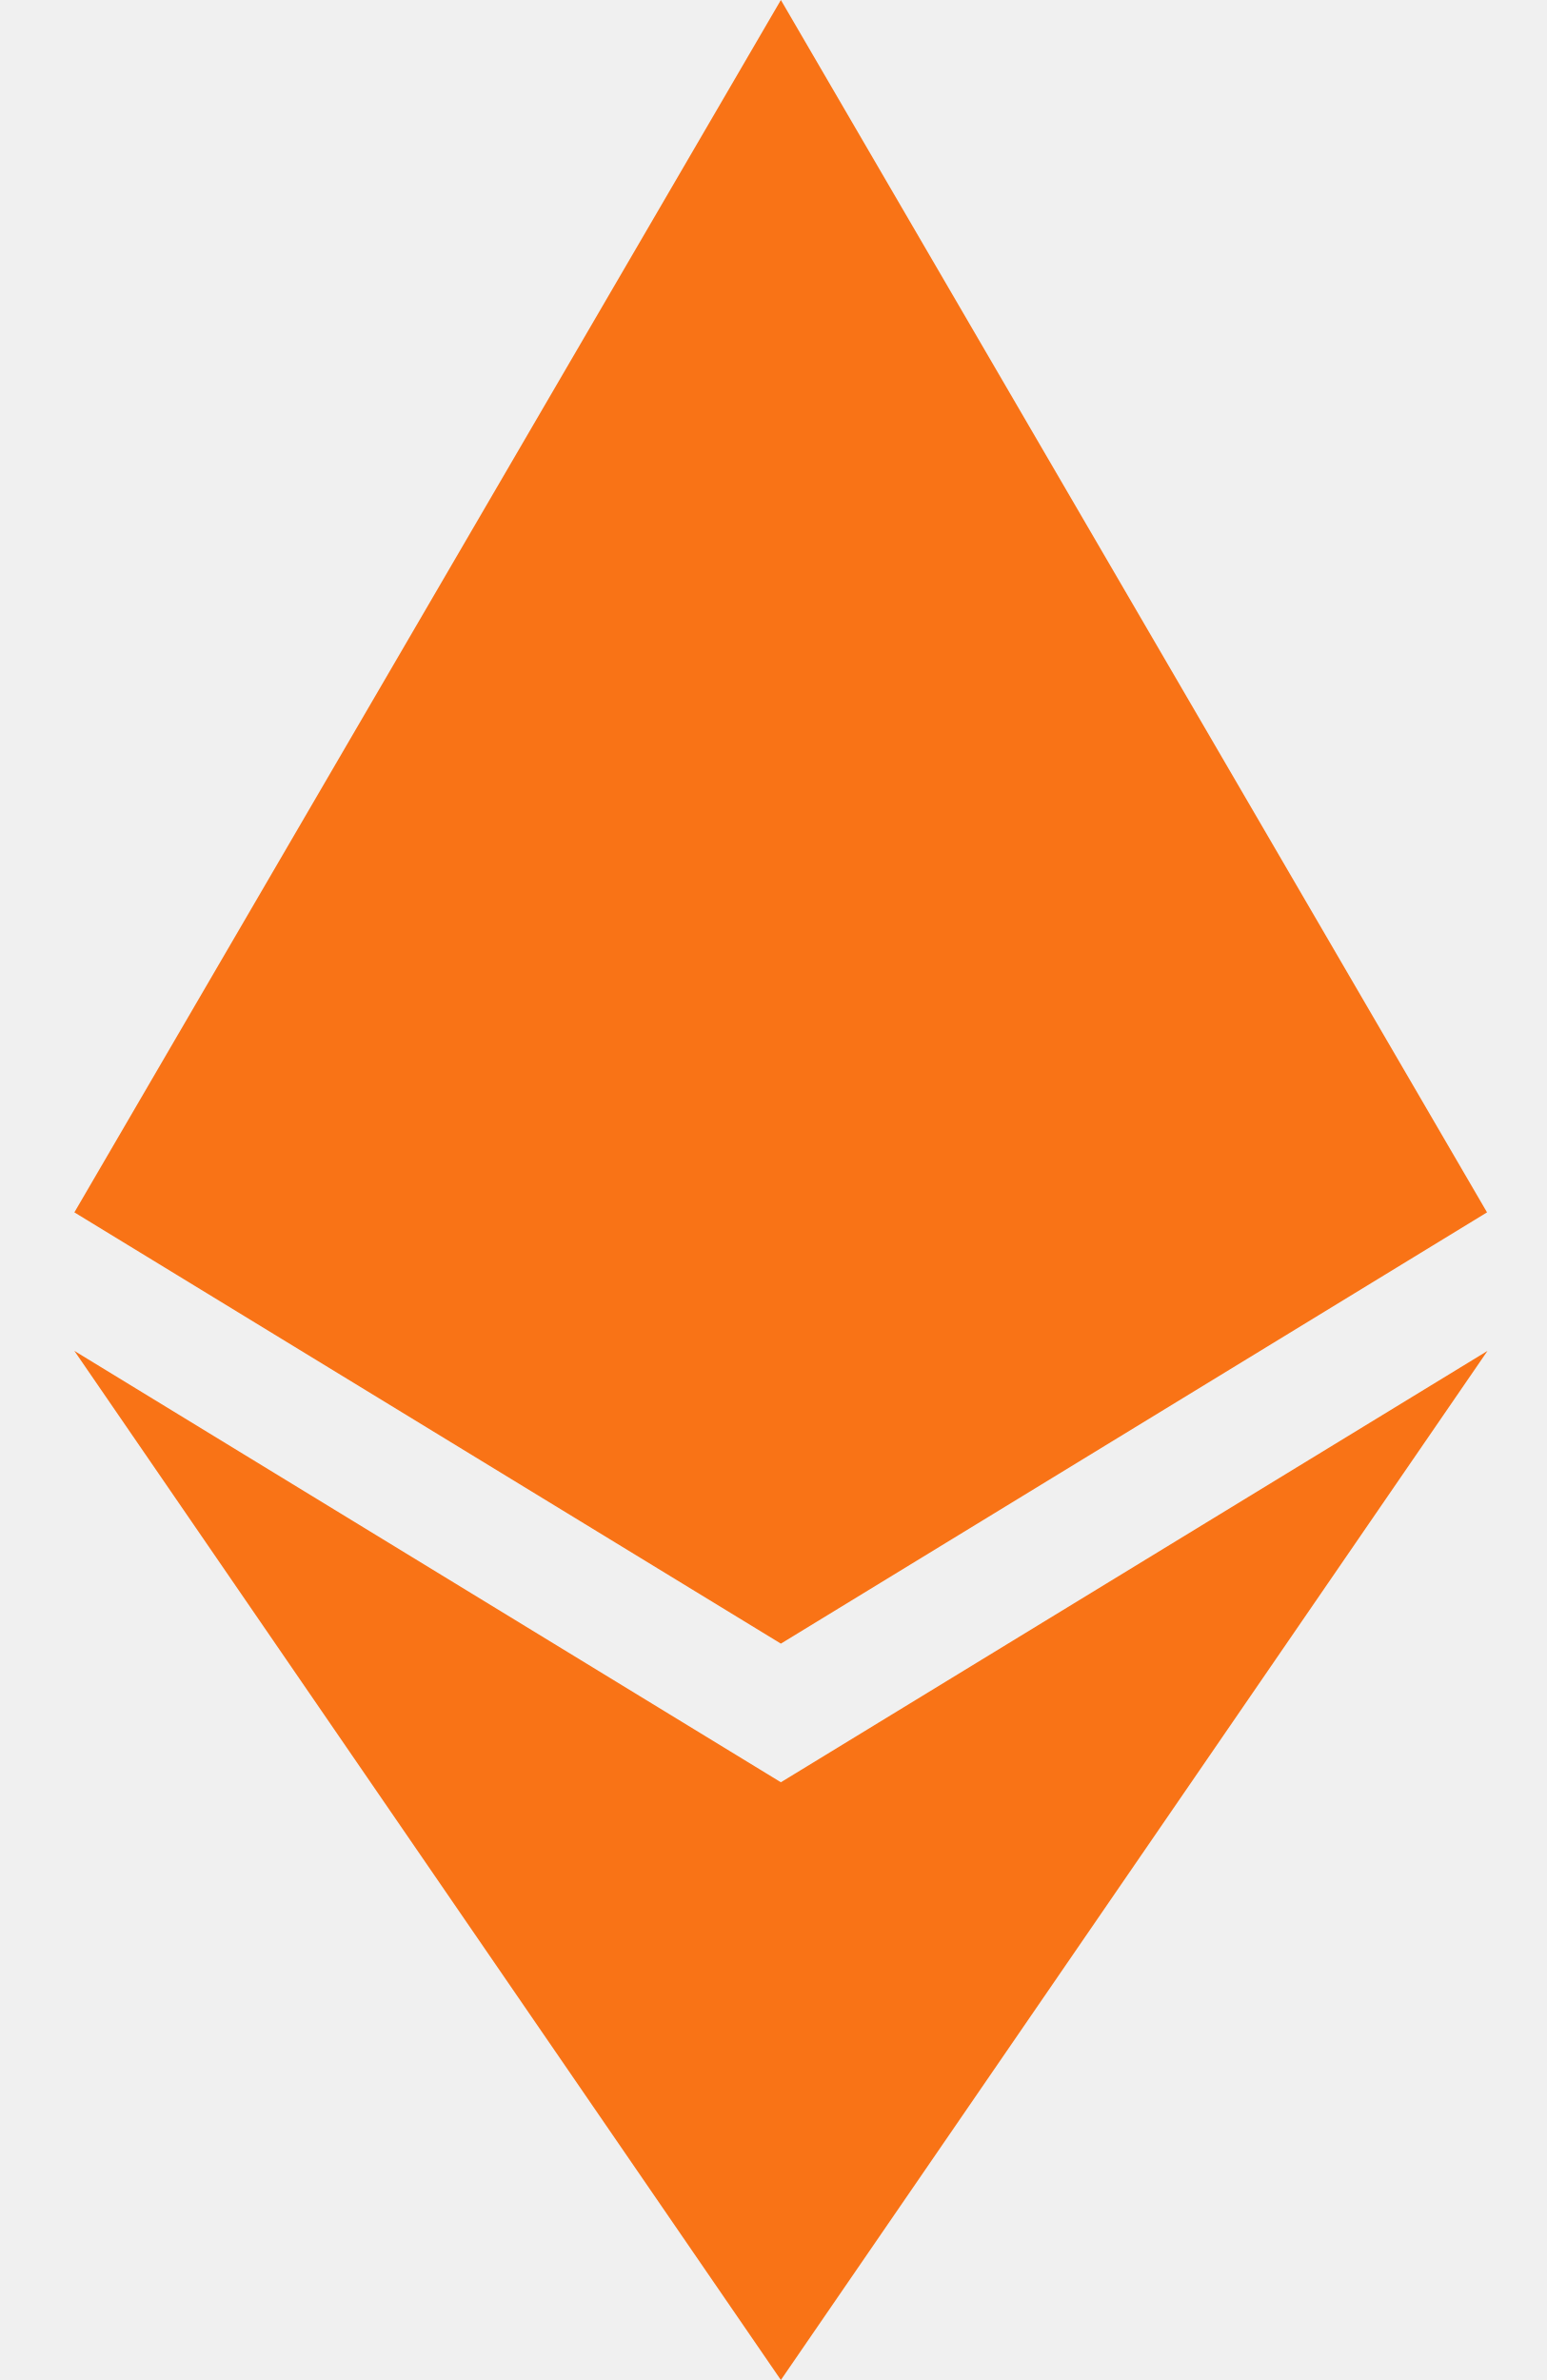
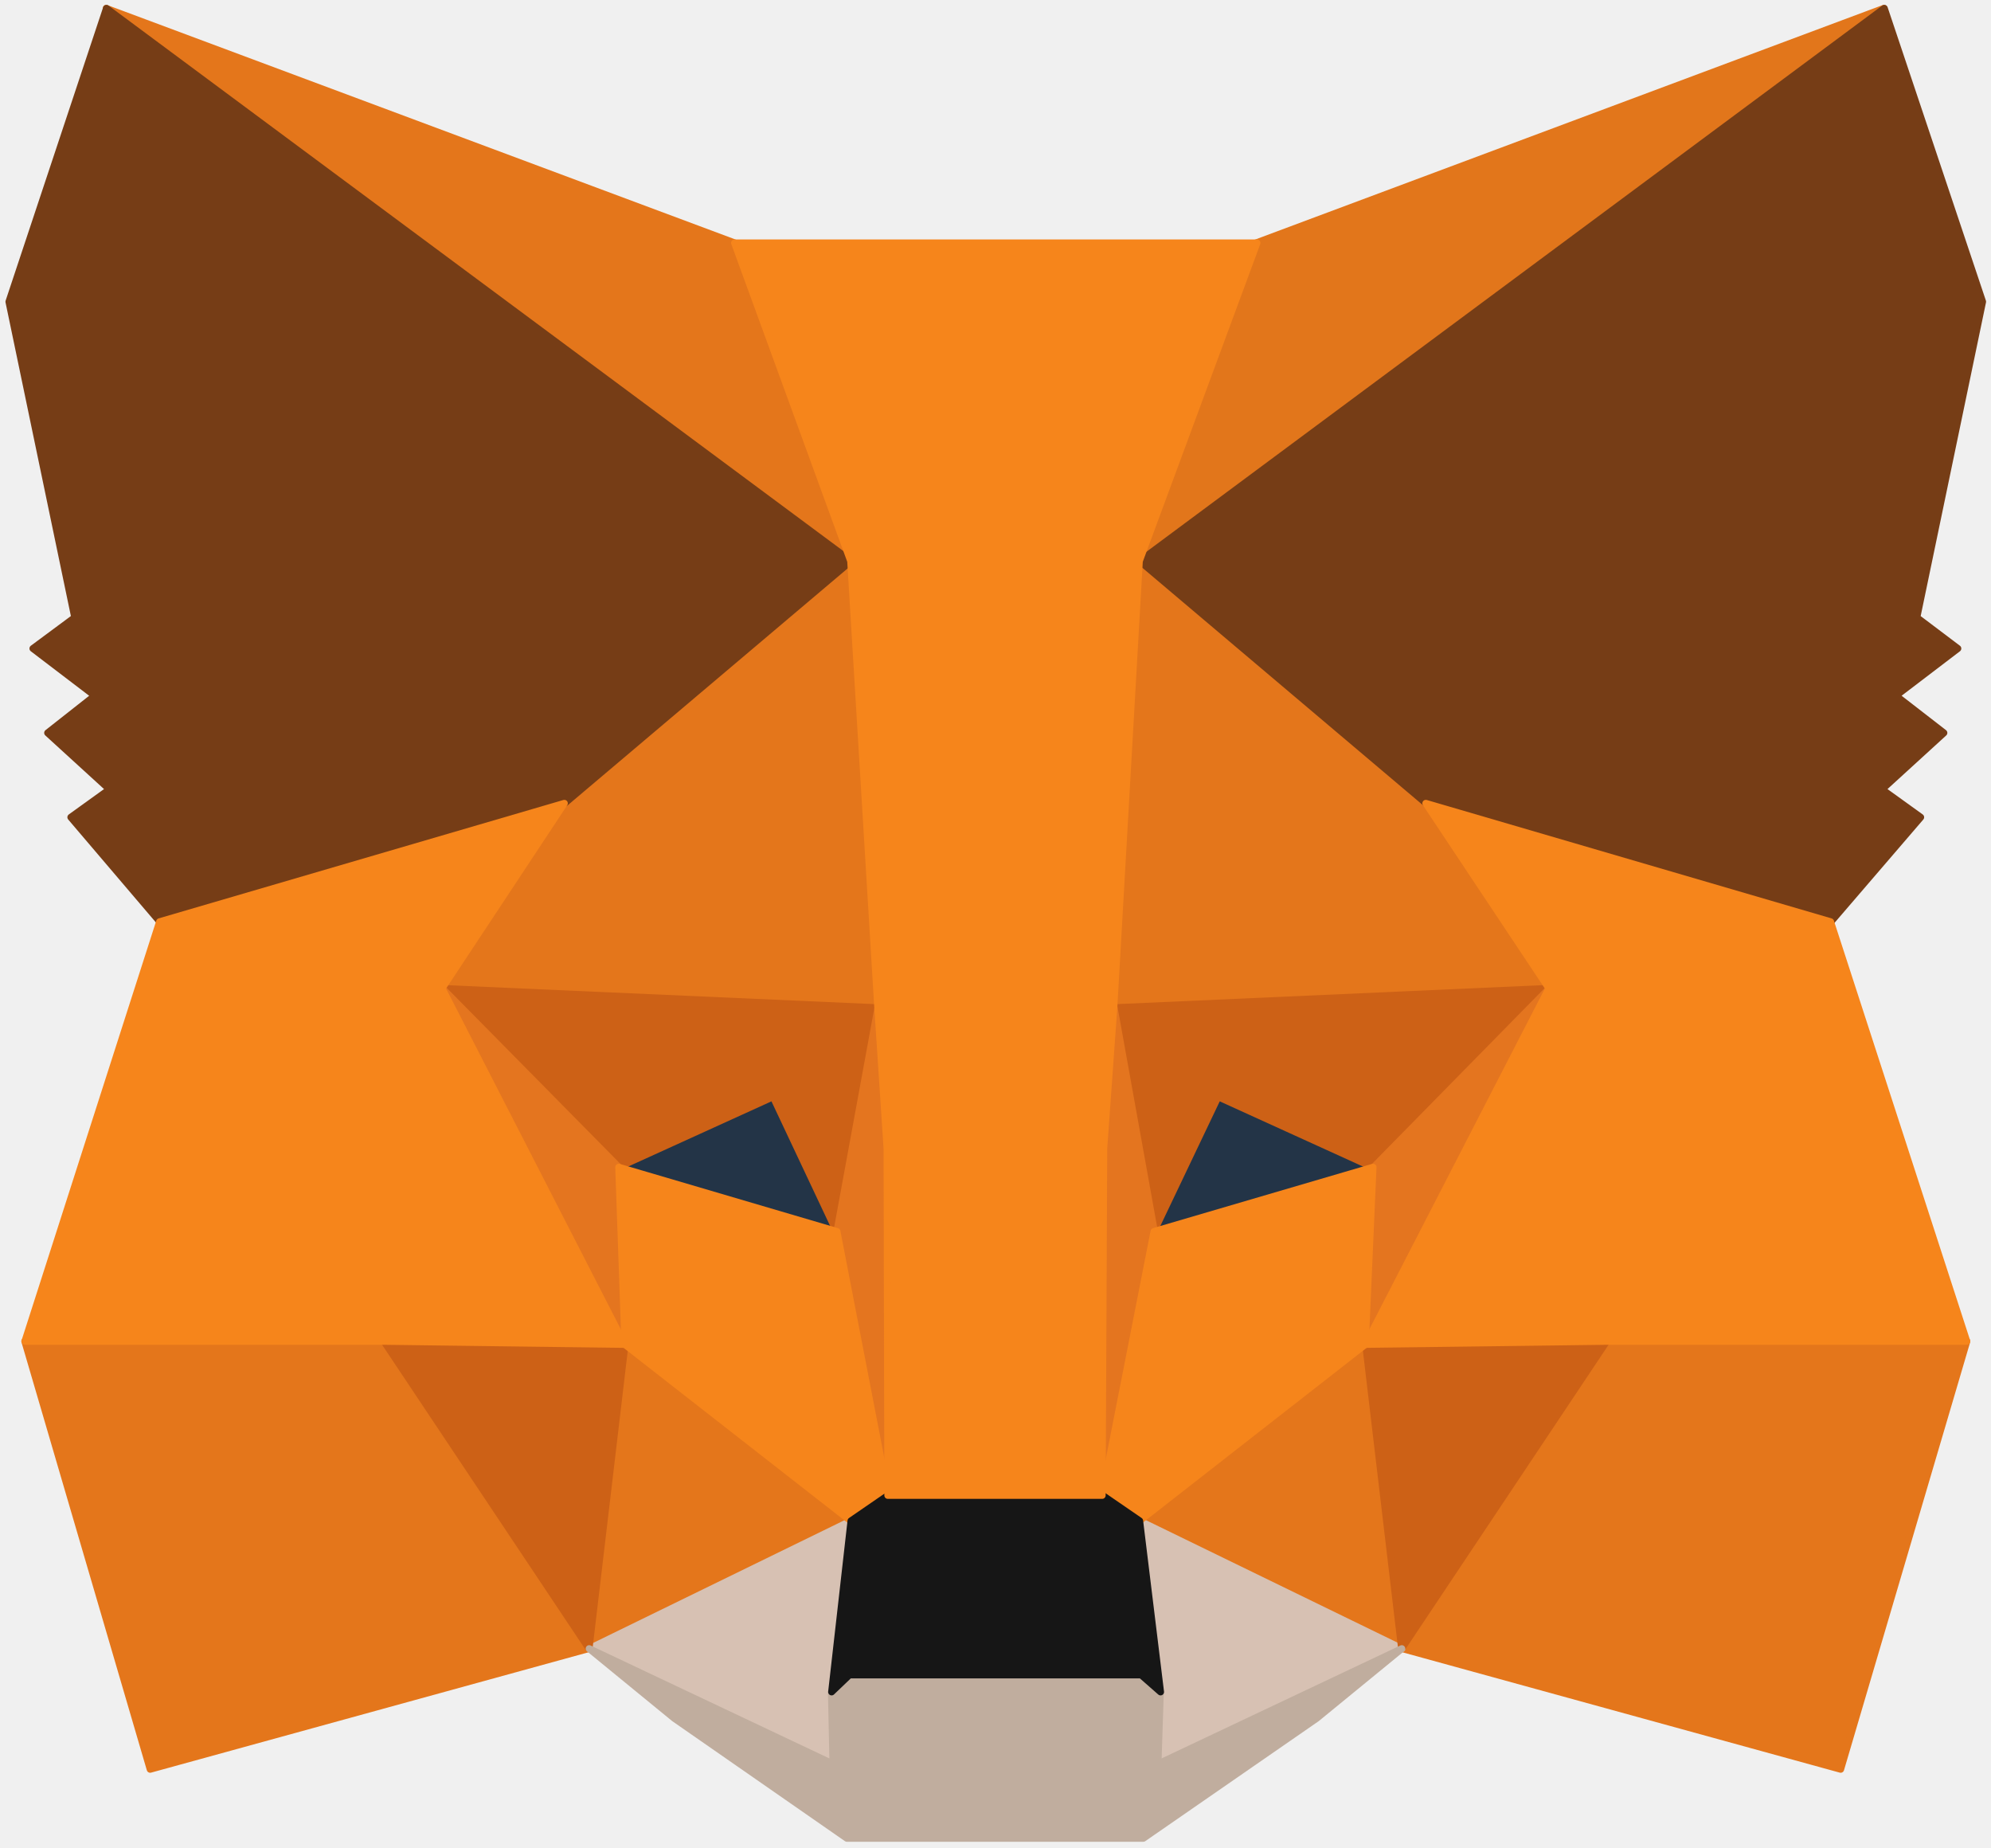
- <svg xmlns="http://www.w3.org/2000/svg" width="13" height="20" viewBox="0 0 13 20" fill="none">
-   <g clip-path="url(#clip0_12515_6751)">
-     <path d="M12.496 10.188L6.562 13.812L0.625 10.188L6.562 0L12.496 10.188ZM6.562 14.977L0.625 11.352L6.562 20L12.5 11.352L6.562 14.977Z" fill="#F97316" />
-   </g>
-   <defs>
-     <clipPath id="clip0_12515_6751">
-       <path d="M0.312 0H12.812V20H0.312V0Z" fill="white" />
-     </clipPath>
-   </defs>
+ <svg xmlns="http://www.w3.org/2000/svg" fill="none" viewBox="6.83 7.67 57.33 53.18">
+   <path d="M61.074 7.91L38.9 24.379L43 14.662L61.074 7.91Z" fill="#E2761B" stroke="#E2761B" stroke-width="0.2" stroke-linecap="round" stroke-linejoin="round" />
+   <path d="M9.888 7.91L31.883 24.535L27.983 14.662L9.888 7.91Z" fill="#E4761B" stroke="#E4761B" stroke-width="0.2" stroke-linecap="round" stroke-linejoin="round" />
+   <path d="M53.101 46.082L47.196 55.13L59.831 58.606L63.464 46.283L53.101 46.082Z" fill="#E4761B" stroke="#E4761B" stroke-width="0.2" stroke-linecap="round" stroke-linejoin="round" />
+   <path d="M7.544 46.283L11.154 58.606L23.79 55.13L17.884 46.082L7.544 46.283Z" fill="#E4761B" stroke="#E4761B" stroke-width="0.2" stroke-linecap="round" stroke-linejoin="round" />
+   <path d="M23.076 30.794L19.555 36.121L32.101 36.678L31.655 23.195L23.076 30.794Z" fill="#E4761B" stroke="#E4761B" stroke-width="0.2" stroke-linecap="round" stroke-linejoin="round" />
+   <path d="M47.877 30.794L39.186 23.039L38.897 36.678L51.421 36.12L47.877 30.794Z" fill="#E4761B" stroke="#E4761B" stroke-width="0.2" stroke-linecap="round" stroke-linejoin="round" />
+   <path d="M23.791 55.133L31.324 51.456L24.817 46.375L23.791 55.133Z" fill="#E4761B" stroke="#E4761B" stroke-width="0.2" stroke-linecap="round" stroke-linejoin="round" />
+   <path d="M39.63 51.456L47.185 55.133L46.138 46.375L39.63 51.456Z" fill="#E4761B" stroke="#E4761B" stroke-width="0.2" stroke-linecap="round" stroke-linejoin="round" />
+   <path d="M47.2 55.134L39.645 51.457L40.247 56.382L40.18 58.455L47.2 55.134Z" fill="#D7C1B3" stroke="#D7C1B3" stroke-width="0.2" stroke-linecap="round" stroke-linejoin="round" />
+   <path d="M23.798 55.134L30.818 58.455L30.773 56.382L31.331 51.457L23.798 55.134Z" fill="#D7C1B3" stroke="#D7C1B3" stroke-width="0.2" stroke-linecap="round" stroke-linejoin="round" />
+   <path d="M30.93 43.124L24.646 41.274L29.081 39.246L30.93 43.124Z" fill="#233447" stroke="#233447" stroke-width="0.2" stroke-linecap="round" stroke-linejoin="round" />
+   <path d="M40.042 43.124L41.892 39.246L46.349 41.274L40.042 43.124Z" fill="#233447" stroke="#233447" stroke-width="0.2" stroke-linecap="round" stroke-linejoin="round" />
+   <path d="M23.791 55.134L24.861 46.086L17.886 46.286L23.791 55.134Z" fill="#CD6116" stroke="#CD6116" stroke-width="0.2" stroke-linecap="round" stroke-linejoin="round" />
+   <path d="M46.119 46.086L47.189 55.134L53.094 46.286L46.119 46.086Z" fill="#CD6116" stroke="#CD6116" stroke-width="0.2" stroke-linecap="round" stroke-linejoin="round" />
+   <path d="M51.42 36.125L38.896 36.682L40.055 43.123L41.904 39.245L46.361 41.273L51.42 36.125Z" fill="#CD6116" stroke="#CD6116" stroke-width="0.2" stroke-linecap="round" stroke-linejoin="round" />
+   <path d="M24.635 41.273L29.092 39.245L30.919 43.123L32.1 36.682L19.554 36.125L24.635 41.273Z" fill="#CD6116" stroke="#CD6116" stroke-width="0.2" stroke-linecap="round" stroke-linejoin="round" />
+   <path d="M19.568 36.125L24.828 46.376L24.649 41.273L19.568 36.125Z" fill="#E4751F" stroke="#E4751F" stroke-width="0.2" stroke-linecap="round" stroke-linejoin="round" />
+   <path d="M46.382 41.273L46.159 46.376L51.44 36.125L46.382 41.273Z" fill="#E4751F" stroke="#E4751F" stroke-width="0.2" stroke-linecap="round" stroke-linejoin="round" />
+   <path d="M32.109 36.684L30.928 43.124L32.399 50.723L32.733 40.717L32.109 36.684Z" fill="#E4751F" stroke="#E4751F" stroke-width="0.2" stroke-linecap="round" stroke-linejoin="round" />
+   <path d="M38.912 36.684L38.31 40.695L38.578 50.723L40.071 43.124L38.912 36.684Z" fill="#E4751F" stroke="#E4751F" stroke-width="0.2" stroke-linecap="round" stroke-linejoin="round" />
+   <path d="M40.059 43.123L38.566 50.722L39.636 51.458L46.143 46.377L46.366 41.273L40.059 43.123Z" fill="#F6851B" stroke="#F6851B" stroke-width="0.2" stroke-linecap="round" stroke-linejoin="round" />
+   <path d="M24.646 41.273L24.824 46.377L31.331 51.458L32.401 50.722L30.93 43.123L24.646 41.273Z" fill="#F6851B" stroke="#F6851B" stroke-width="0.2" stroke-linecap="round" stroke-linejoin="round" />
+   <path d="M40.174 58.453L40.241 56.381L39.684 55.891H31.283L30.77 56.381L30.815 58.453L23.795 55.133L26.246 57.139L31.216 60.593H39.751L44.743 57.139L47.194 55.133L40.174 58.453Z" fill="#C0AD9E" stroke="#C0AD9E" stroke-width="0.2" stroke-linecap="round" stroke-linejoin="round" />
+   <path d="M39.646 51.454L38.576 50.719H32.403L31.334 51.454L30.776 56.379L31.289 55.889H39.69L40.248 56.379L39.646 51.454Z" fill="#161616" stroke="#161616" stroke-width="0.2" stroke-linecap="round" stroke-linejoin="round" />
+   <path d="M62.024 25.448L63.918 16.356L61.088 7.91L39.649 23.822L47.895 30.797L59.55 34.206L62.135 31.198L61.021 30.396L62.803 28.769L61.422 27.699L63.205 26.34L62.024 25.448Z" fill="#763D16" stroke="#763D16" stroke-width="0.2" stroke-linecap="round" stroke-linejoin="round" />
+   <path d="M7.087 16.356L8.982 25.448L7.778 26.34L9.561 27.699L8.202 28.769L9.984 30.396L8.87 31.198L11.433 34.206L23.088 30.797L31.334 23.822L9.895 7.91L7.087 16.356Z" fill="#763D16" stroke="#763D16" stroke-width="0.2" stroke-linecap="round" stroke-linejoin="round" />
+   <path d="M59.541 34.206L47.886 30.797L51.429 36.123L46.148 46.374L53.101 46.285H63.463L59.541 34.206Z" fill="#F6851B" stroke="#F6851B" stroke-width="0.2" stroke-linecap="round" stroke-linejoin="round" />
+   <path d="M23.08 30.797L11.425 34.206L7.547 46.285H17.888L24.818 46.374L19.559 36.123L23.08 30.797Z" fill="#F6851B" stroke="#F6851B" stroke-width="0.2" stroke-linecap="round" stroke-linejoin="round" />
+   <path d="M38.902 36.682L39.637 23.823L43.024 14.664H27.982L31.325 23.823L32.105 36.682L32.372 40.737L32.394 50.721H38.567L38.612 40.737L38.902 36.682Z" fill="#F6851B" stroke="#F6851B" stroke-width="0.2" stroke-linecap="round" stroke-linejoin="round" />
</svg>
